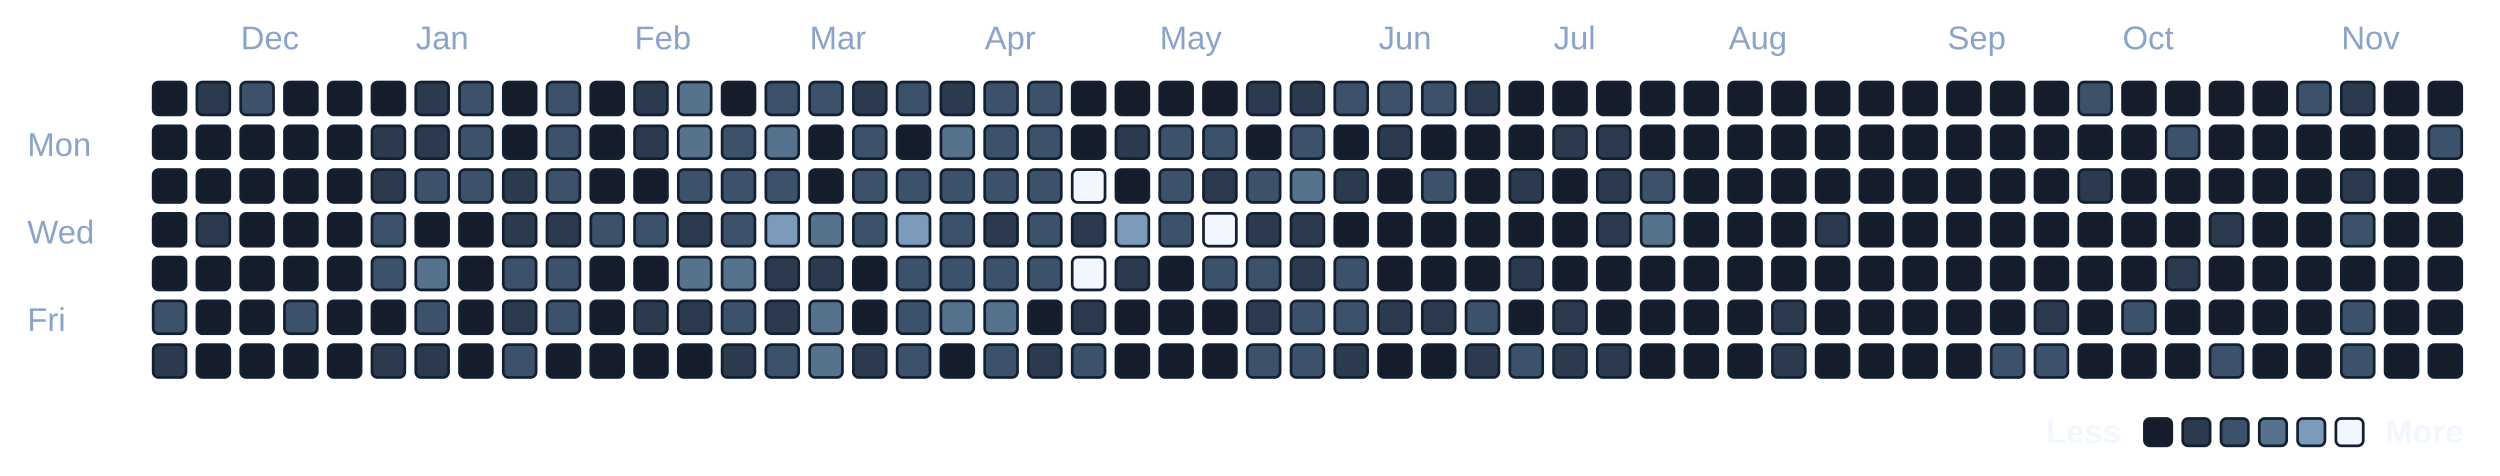
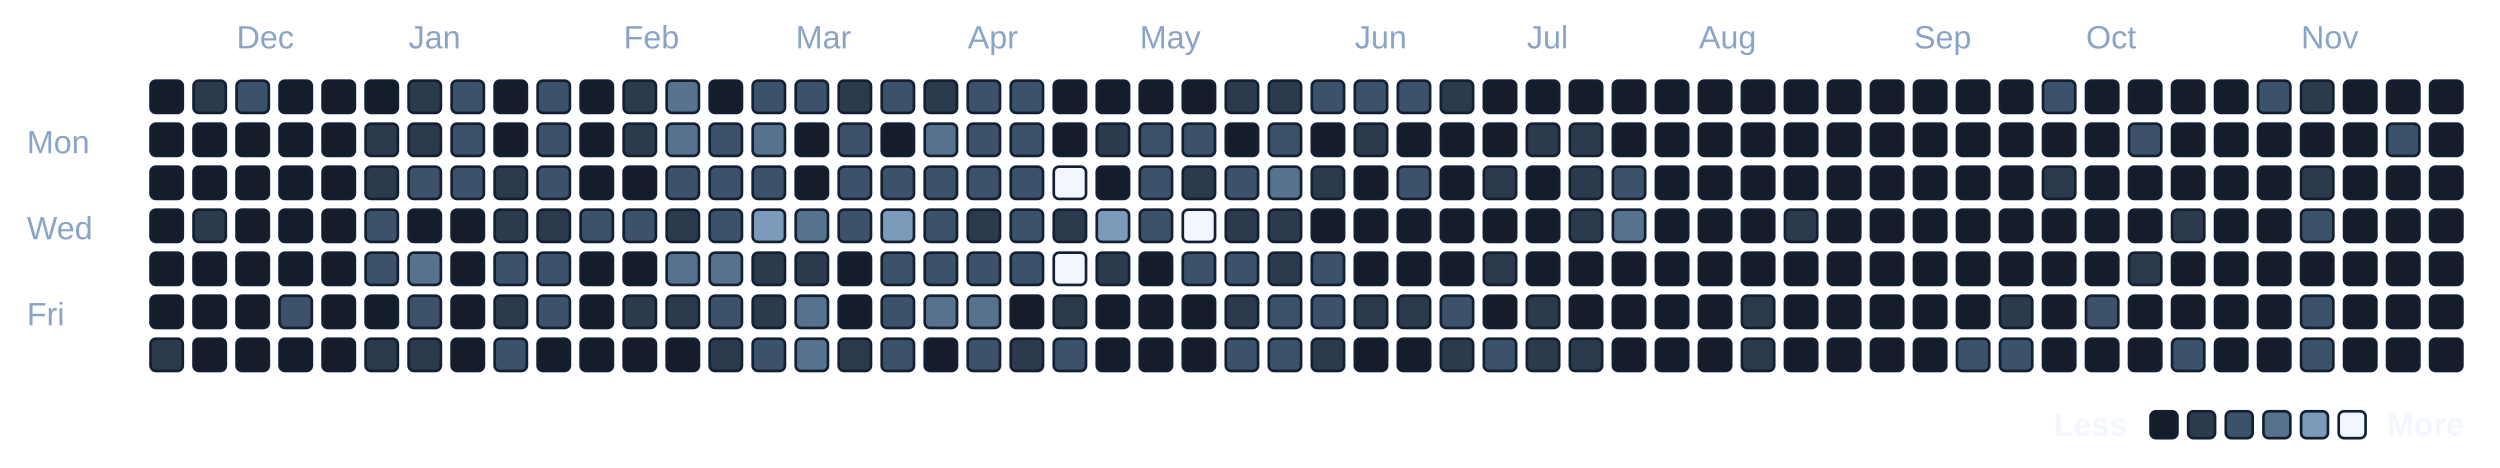
- <svg xmlns="http://www.w3.org/2000/svg" baseProfile="tiny" height="174" version="1.2" width="914">
+ <svg xmlns="http://www.w3.org/2000/svg" baseProfile="tiny" height="174" version="1.2" width="930">
  <defs />
  <text fill="#8AA4C8" font-family="Segoe UI, Arial, sans-serif" font-size="12px" x="88" y="18">Dec</text>
  <text fill="#8AA4C8" font-family="Segoe UI, Arial, sans-serif" font-size="12px" x="152" y="18">Jan</text>
  <text fill="#8AA4C8" font-family="Segoe UI, Arial, sans-serif" font-size="12px" x="232" y="18">Feb</text>
  <text fill="#8AA4C8" font-family="Segoe UI, Arial, sans-serif" font-size="12px" x="296" y="18">Mar</text>
  <text fill="#8AA4C8" font-family="Segoe UI, Arial, sans-serif" font-size="12px" x="360" y="18">Apr</text>
  <text fill="#8AA4C8" font-family="Segoe UI, Arial, sans-serif" font-size="12px" x="424" y="18">May</text>
  <text fill="#8AA4C8" font-family="Segoe UI, Arial, sans-serif" font-size="12px" x="504" y="18">Jun</text>
  <text fill="#8AA4C8" font-family="Segoe UI, Arial, sans-serif" font-size="12px" x="568" y="18">Jul</text>
  <text fill="#8AA4C8" font-family="Segoe UI, Arial, sans-serif" font-size="12px" x="632" y="18">Aug</text>
  <text fill="#8AA4C8" font-family="Segoe UI, Arial, sans-serif" font-size="12px" x="712" y="18">Sep</text>
  <text fill="#8AA4C8" font-family="Segoe UI, Arial, sans-serif" font-size="12px" x="776" y="18">Oct</text>
  <text fill="#8AA4C8" font-family="Segoe UI, Arial, sans-serif" font-size="12px" x="856" y="18">Nov</text>
  <text fill="#8AA4C8" font-family="Segoe UI, Arial, sans-serif" font-size="12px" x="10" y="57">Mon</text>
  <text fill="#8AA4C8" font-family="Segoe UI, Arial, sans-serif" font-size="12px" x="10" y="89">Wed</text>
  <text fill="#8AA4C8" font-family="Segoe UI, Arial, sans-serif" font-size="12px" x="10" y="121">Fri</text>
  <rect fill="#151D2B" height="12" rx="2" ry="2" stroke="#132033" stroke-width="1" width="12" x="56" y="30" />
  <rect fill="#151D2B" height="12" rx="2" ry="2" stroke="#132033" stroke-width="1" width="12" x="56" y="46" />
  <rect fill="#151D2B" height="12" rx="2" ry="2" stroke="#132033" stroke-width="1" width="12" x="56" y="62" />
  <rect fill="#151D2B" height="12" rx="2" ry="2" stroke="#132033" stroke-width="1" width="12" x="56" y="78" />
  <rect fill="#151D2B" height="12" rx="2" ry="2" stroke="#132033" stroke-width="1" width="12" x="56" y="94" />
-   <rect fill="#3C526A" height="12" rx="2" ry="2" stroke="#132033" stroke-width="1" width="12" x="56" y="110" />
+   <rect fill="#151D2B" height="12" rx="2" ry="2" stroke="#132033" stroke-width="1" width="12" x="56" y="110" />
  <rect fill="#2B3A4C" height="12" rx="2" ry="2" stroke="#132033" stroke-width="1" width="12" x="56" y="126" />
  <rect fill="#2B3A4C" height="12" rx="2" ry="2" stroke="#132033" stroke-width="1" width="12" x="72" y="30" />
  <rect fill="#151D2B" height="12" rx="2" ry="2" stroke="#132033" stroke-width="1" width="12" x="72" y="46" />
  <rect fill="#151D2B" height="12" rx="2" ry="2" stroke="#132033" stroke-width="1" width="12" x="72" y="62" />
  <rect fill="#2B3A4C" height="12" rx="2" ry="2" stroke="#132033" stroke-width="1" width="12" x="72" y="78" />
  <rect fill="#151D2B" height="12" rx="2" ry="2" stroke="#132033" stroke-width="1" width="12" x="72" y="94" />
  <rect fill="#151D2B" height="12" rx="2" ry="2" stroke="#132033" stroke-width="1" width="12" x="72" y="110" />
  <rect fill="#151D2B" height="12" rx="2" ry="2" stroke="#132033" stroke-width="1" width="12" x="72" y="126" />
  <rect fill="#3C526A" height="12" rx="2" ry="2" stroke="#132033" stroke-width="1" width="12" x="88" y="30" />
  <rect fill="#151D2B" height="12" rx="2" ry="2" stroke="#132033" stroke-width="1" width="12" x="88" y="46" />
  <rect fill="#151D2B" height="12" rx="2" ry="2" stroke="#132033" stroke-width="1" width="12" x="88" y="62" />
  <rect fill="#151D2B" height="12" rx="2" ry="2" stroke="#132033" stroke-width="1" width="12" x="88" y="78" />
  <rect fill="#151D2B" height="12" rx="2" ry="2" stroke="#132033" stroke-width="1" width="12" x="88" y="94" />
  <rect fill="#151D2B" height="12" rx="2" ry="2" stroke="#132033" stroke-width="1" width="12" x="88" y="110" />
  <rect fill="#151D2B" height="12" rx="2" ry="2" stroke="#132033" stroke-width="1" width="12" x="88" y="126" />
  <rect fill="#151D2B" height="12" rx="2" ry="2" stroke="#132033" stroke-width="1" width="12" x="104" y="30" />
  <rect fill="#151D2B" height="12" rx="2" ry="2" stroke="#132033" stroke-width="1" width="12" x="104" y="46" />
  <rect fill="#151D2B" height="12" rx="2" ry="2" stroke="#132033" stroke-width="1" width="12" x="104" y="62" />
  <rect fill="#151D2B" height="12" rx="2" ry="2" stroke="#132033" stroke-width="1" width="12" x="104" y="78" />
  <rect fill="#151D2B" height="12" rx="2" ry="2" stroke="#132033" stroke-width="1" width="12" x="104" y="94" />
  <rect fill="#3C526A" height="12" rx="2" ry="2" stroke="#132033" stroke-width="1" width="12" x="104" y="110" />
  <rect fill="#151D2B" height="12" rx="2" ry="2" stroke="#132033" stroke-width="1" width="12" x="104" y="126" />
  <rect fill="#151D2B" height="12" rx="2" ry="2" stroke="#132033" stroke-width="1" width="12" x="120" y="30" />
  <rect fill="#151D2B" height="12" rx="2" ry="2" stroke="#132033" stroke-width="1" width="12" x="120" y="46" />
  <rect fill="#151D2B" height="12" rx="2" ry="2" stroke="#132033" stroke-width="1" width="12" x="120" y="62" />
  <rect fill="#151D2B" height="12" rx="2" ry="2" stroke="#132033" stroke-width="1" width="12" x="120" y="78" />
  <rect fill="#151D2B" height="12" rx="2" ry="2" stroke="#132033" stroke-width="1" width="12" x="120" y="94" />
  <rect fill="#151D2B" height="12" rx="2" ry="2" stroke="#132033" stroke-width="1" width="12" x="120" y="110" />
  <rect fill="#151D2B" height="12" rx="2" ry="2" stroke="#132033" stroke-width="1" width="12" x="120" y="126" />
  <rect fill="#151D2B" height="12" rx="2" ry="2" stroke="#132033" stroke-width="1" width="12" x="136" y="30" />
  <rect fill="#2B3A4C" height="12" rx="2" ry="2" stroke="#132033" stroke-width="1" width="12" x="136" y="46" />
  <rect fill="#2B3A4C" height="12" rx="2" ry="2" stroke="#132033" stroke-width="1" width="12" x="136" y="62" />
  <rect fill="#3C526A" height="12" rx="2" ry="2" stroke="#132033" stroke-width="1" width="12" x="136" y="78" />
  <rect fill="#3C526A" height="12" rx="2" ry="2" stroke="#132033" stroke-width="1" width="12" x="136" y="94" />
  <rect fill="#151D2B" height="12" rx="2" ry="2" stroke="#132033" stroke-width="1" width="12" x="136" y="110" />
  <rect fill="#2B3A4C" height="12" rx="2" ry="2" stroke="#132033" stroke-width="1" width="12" x="136" y="126" />
  <rect fill="#2B3A4C" height="12" rx="2" ry="2" stroke="#132033" stroke-width="1" width="12" x="152" y="30" />
  <rect fill="#2B3A4C" height="12" rx="2" ry="2" stroke="#132033" stroke-width="1" width="12" x="152" y="46" />
  <rect fill="#3C526A" height="12" rx="2" ry="2" stroke="#132033" stroke-width="1" width="12" x="152" y="62" />
  <rect fill="#151D2B" height="12" rx="2" ry="2" stroke="#132033" stroke-width="1" width="12" x="152" y="78" />
  <rect fill="#56728D" height="12" rx="2" ry="2" stroke="#132033" stroke-width="1" width="12" x="152" y="94" />
  <rect fill="#3C526A" height="12" rx="2" ry="2" stroke="#132033" stroke-width="1" width="12" x="152" y="110" />
  <rect fill="#2B3A4C" height="12" rx="2" ry="2" stroke="#132033" stroke-width="1" width="12" x="152" y="126" />
  <rect fill="#3C526A" height="12" rx="2" ry="2" stroke="#132033" stroke-width="1" width="12" x="168" y="30" />
  <rect fill="#3C526A" height="12" rx="2" ry="2" stroke="#132033" stroke-width="1" width="12" x="168" y="46" />
  <rect fill="#3C526A" height="12" rx="2" ry="2" stroke="#132033" stroke-width="1" width="12" x="168" y="62" />
  <rect fill="#151D2B" height="12" rx="2" ry="2" stroke="#132033" stroke-width="1" width="12" x="168" y="78" />
  <rect fill="#151D2B" height="12" rx="2" ry="2" stroke="#132033" stroke-width="1" width="12" x="168" y="94" />
  <rect fill="#151D2B" height="12" rx="2" ry="2" stroke="#132033" stroke-width="1" width="12" x="168" y="110" />
  <rect fill="#151D2B" height="12" rx="2" ry="2" stroke="#132033" stroke-width="1" width="12" x="168" y="126" />
  <rect fill="#151D2B" height="12" rx="2" ry="2" stroke="#132033" stroke-width="1" width="12" x="184" y="30" />
  <rect fill="#151D2B" height="12" rx="2" ry="2" stroke="#132033" stroke-width="1" width="12" x="184" y="46" />
  <rect fill="#2B3A4C" height="12" rx="2" ry="2" stroke="#132033" stroke-width="1" width="12" x="184" y="62" />
  <rect fill="#2B3A4C" height="12" rx="2" ry="2" stroke="#132033" stroke-width="1" width="12" x="184" y="78" />
  <rect fill="#3C526A" height="12" rx="2" ry="2" stroke="#132033" stroke-width="1" width="12" x="184" y="94" />
  <rect fill="#2B3A4C" height="12" rx="2" ry="2" stroke="#132033" stroke-width="1" width="12" x="184" y="110" />
  <rect fill="#3C526A" height="12" rx="2" ry="2" stroke="#132033" stroke-width="1" width="12" x="184" y="126" />
  <rect fill="#3C526A" height="12" rx="2" ry="2" stroke="#132033" stroke-width="1" width="12" x="200" y="30" />
  <rect fill="#3C526A" height="12" rx="2" ry="2" stroke="#132033" stroke-width="1" width="12" x="200" y="46" />
  <rect fill="#3C526A" height="12" rx="2" ry="2" stroke="#132033" stroke-width="1" width="12" x="200" y="62" />
  <rect fill="#2B3A4C" height="12" rx="2" ry="2" stroke="#132033" stroke-width="1" width="12" x="200" y="78" />
  <rect fill="#3C526A" height="12" rx="2" ry="2" stroke="#132033" stroke-width="1" width="12" x="200" y="94" />
  <rect fill="#3C526A" height="12" rx="2" ry="2" stroke="#132033" stroke-width="1" width="12" x="200" y="110" />
  <rect fill="#151D2B" height="12" rx="2" ry="2" stroke="#132033" stroke-width="1" width="12" x="200" y="126" />
  <rect fill="#151D2B" height="12" rx="2" ry="2" stroke="#132033" stroke-width="1" width="12" x="216" y="30" />
  <rect fill="#151D2B" height="12" rx="2" ry="2" stroke="#132033" stroke-width="1" width="12" x="216" y="46" />
  <rect fill="#151D2B" height="12" rx="2" ry="2" stroke="#132033" stroke-width="1" width="12" x="216" y="62" />
  <rect fill="#3C526A" height="12" rx="2" ry="2" stroke="#132033" stroke-width="1" width="12" x="216" y="78" />
  <rect fill="#151D2B" height="12" rx="2" ry="2" stroke="#132033" stroke-width="1" width="12" x="216" y="94" />
  <rect fill="#151D2B" height="12" rx="2" ry="2" stroke="#132033" stroke-width="1" width="12" x="216" y="110" />
  <rect fill="#151D2B" height="12" rx="2" ry="2" stroke="#132033" stroke-width="1" width="12" x="216" y="126" />
  <rect fill="#2B3A4C" height="12" rx="2" ry="2" stroke="#132033" stroke-width="1" width="12" x="232" y="30" />
  <rect fill="#2B3A4C" height="12" rx="2" ry="2" stroke="#132033" stroke-width="1" width="12" x="232" y="46" />
  <rect fill="#151D2B" height="12" rx="2" ry="2" stroke="#132033" stroke-width="1" width="12" x="232" y="62" />
  <rect fill="#3C526A" height="12" rx="2" ry="2" stroke="#132033" stroke-width="1" width="12" x="232" y="78" />
  <rect fill="#151D2B" height="12" rx="2" ry="2" stroke="#132033" stroke-width="1" width="12" x="232" y="94" />
  <rect fill="#2B3A4C" height="12" rx="2" ry="2" stroke="#132033" stroke-width="1" width="12" x="232" y="110" />
  <rect fill="#151D2B" height="12" rx="2" ry="2" stroke="#132033" stroke-width="1" width="12" x="232" y="126" />
  <rect fill="#56728D" height="12" rx="2" ry="2" stroke="#132033" stroke-width="1" width="12" x="248" y="30" />
  <rect fill="#56728D" height="12" rx="2" ry="2" stroke="#132033" stroke-width="1" width="12" x="248" y="46" />
  <rect fill="#3C526A" height="12" rx="2" ry="2" stroke="#132033" stroke-width="1" width="12" x="248" y="62" />
  <rect fill="#2B3A4C" height="12" rx="2" ry="2" stroke="#132033" stroke-width="1" width="12" x="248" y="78" />
  <rect fill="#56728D" height="12" rx="2" ry="2" stroke="#132033" stroke-width="1" width="12" x="248" y="94" />
  <rect fill="#2B3A4C" height="12" rx="2" ry="2" stroke="#132033" stroke-width="1" width="12" x="248" y="110" />
  <rect fill="#151D2B" height="12" rx="2" ry="2" stroke="#132033" stroke-width="1" width="12" x="248" y="126" />
  <rect fill="#151D2B" height="12" rx="2" ry="2" stroke="#132033" stroke-width="1" width="12" x="264" y="30" />
  <rect fill="#3C526A" height="12" rx="2" ry="2" stroke="#132033" stroke-width="1" width="12" x="264" y="46" />
  <rect fill="#3C526A" height="12" rx="2" ry="2" stroke="#132033" stroke-width="1" width="12" x="264" y="62" />
  <rect fill="#3C526A" height="12" rx="2" ry="2" stroke="#132033" stroke-width="1" width="12" x="264" y="78" />
  <rect fill="#56728D" height="12" rx="2" ry="2" stroke="#132033" stroke-width="1" width="12" x="264" y="94" />
  <rect fill="#3C526A" height="12" rx="2" ry="2" stroke="#132033" stroke-width="1" width="12" x="264" y="110" />
  <rect fill="#2B3A4C" height="12" rx="2" ry="2" stroke="#132033" stroke-width="1" width="12" x="264" y="126" />
  <rect fill="#3C526A" height="12" rx="2" ry="2" stroke="#132033" stroke-width="1" width="12" x="280" y="30" />
  <rect fill="#56728D" height="12" rx="2" ry="2" stroke="#132033" stroke-width="1" width="12" x="280" y="46" />
  <rect fill="#3C526A" height="12" rx="2" ry="2" stroke="#132033" stroke-width="1" width="12" x="280" y="62" />
  <rect fill="#7C9AB9" height="12" rx="2" ry="2" stroke="#132033" stroke-width="1" width="12" x="280" y="78" />
  <rect fill="#2B3A4C" height="12" rx="2" ry="2" stroke="#132033" stroke-width="1" width="12" x="280" y="94" />
  <rect fill="#2B3A4C" height="12" rx="2" ry="2" stroke="#132033" stroke-width="1" width="12" x="280" y="110" />
  <rect fill="#3C526A" height="12" rx="2" ry="2" stroke="#132033" stroke-width="1" width="12" x="280" y="126" />
  <rect fill="#3C526A" height="12" rx="2" ry="2" stroke="#132033" stroke-width="1" width="12" x="296" y="30" />
  <rect fill="#151D2B" height="12" rx="2" ry="2" stroke="#132033" stroke-width="1" width="12" x="296" y="46" />
  <rect fill="#151D2B" height="12" rx="2" ry="2" stroke="#132033" stroke-width="1" width="12" x="296" y="62" />
  <rect fill="#56728D" height="12" rx="2" ry="2" stroke="#132033" stroke-width="1" width="12" x="296" y="78" />
  <rect fill="#2B3A4C" height="12" rx="2" ry="2" stroke="#132033" stroke-width="1" width="12" x="296" y="94" />
  <rect fill="#56728D" height="12" rx="2" ry="2" stroke="#132033" stroke-width="1" width="12" x="296" y="110" />
  <rect fill="#56728D" height="12" rx="2" ry="2" stroke="#132033" stroke-width="1" width="12" x="296" y="126" />
  <rect fill="#2B3A4C" height="12" rx="2" ry="2" stroke="#132033" stroke-width="1" width="12" x="312" y="30" />
  <rect fill="#3C526A" height="12" rx="2" ry="2" stroke="#132033" stroke-width="1" width="12" x="312" y="46" />
  <rect fill="#3C526A" height="12" rx="2" ry="2" stroke="#132033" stroke-width="1" width="12" x="312" y="62" />
  <rect fill="#3C526A" height="12" rx="2" ry="2" stroke="#132033" stroke-width="1" width="12" x="312" y="78" />
  <rect fill="#151D2B" height="12" rx="2" ry="2" stroke="#132033" stroke-width="1" width="12" x="312" y="94" />
  <rect fill="#151D2B" height="12" rx="2" ry="2" stroke="#132033" stroke-width="1" width="12" x="312" y="110" />
  <rect fill="#2B3A4C" height="12" rx="2" ry="2" stroke="#132033" stroke-width="1" width="12" x="312" y="126" />
  <rect fill="#3C526A" height="12" rx="2" ry="2" stroke="#132033" stroke-width="1" width="12" x="328" y="30" />
  <rect fill="#151D2B" height="12" rx="2" ry="2" stroke="#132033" stroke-width="1" width="12" x="328" y="46" />
  <rect fill="#3C526A" height="12" rx="2" ry="2" stroke="#132033" stroke-width="1" width="12" x="328" y="62" />
  <rect fill="#7C9AB9" height="12" rx="2" ry="2" stroke="#132033" stroke-width="1" width="12" x="328" y="78" />
  <rect fill="#3C526A" height="12" rx="2" ry="2" stroke="#132033" stroke-width="1" width="12" x="328" y="94" />
  <rect fill="#3C526A" height="12" rx="2" ry="2" stroke="#132033" stroke-width="1" width="12" x="328" y="110" />
  <rect fill="#3C526A" height="12" rx="2" ry="2" stroke="#132033" stroke-width="1" width="12" x="328" y="126" />
  <rect fill="#2B3A4C" height="12" rx="2" ry="2" stroke="#132033" stroke-width="1" width="12" x="344" y="30" />
  <rect fill="#56728D" height="12" rx="2" ry="2" stroke="#132033" stroke-width="1" width="12" x="344" y="46" />
  <rect fill="#3C526A" height="12" rx="2" ry="2" stroke="#132033" stroke-width="1" width="12" x="344" y="62" />
  <rect fill="#3C526A" height="12" rx="2" ry="2" stroke="#132033" stroke-width="1" width="12" x="344" y="78" />
  <rect fill="#3C526A" height="12" rx="2" ry="2" stroke="#132033" stroke-width="1" width="12" x="344" y="94" />
  <rect fill="#56728D" height="12" rx="2" ry="2" stroke="#132033" stroke-width="1" width="12" x="344" y="110" />
  <rect fill="#151D2B" height="12" rx="2" ry="2" stroke="#132033" stroke-width="1" width="12" x="344" y="126" />
  <rect fill="#3C526A" height="12" rx="2" ry="2" stroke="#132033" stroke-width="1" width="12" x="360" y="30" />
  <rect fill="#3C526A" height="12" rx="2" ry="2" stroke="#132033" stroke-width="1" width="12" x="360" y="46" />
  <rect fill="#3C526A" height="12" rx="2" ry="2" stroke="#132033" stroke-width="1" width="12" x="360" y="62" />
  <rect fill="#2B3A4C" height="12" rx="2" ry="2" stroke="#132033" stroke-width="1" width="12" x="360" y="78" />
  <rect fill="#3C526A" height="12" rx="2" ry="2" stroke="#132033" stroke-width="1" width="12" x="360" y="94" />
  <rect fill="#56728D" height="12" rx="2" ry="2" stroke="#132033" stroke-width="1" width="12" x="360" y="110" />
  <rect fill="#3C526A" height="12" rx="2" ry="2" stroke="#132033" stroke-width="1" width="12" x="360" y="126" />
  <rect fill="#3C526A" height="12" rx="2" ry="2" stroke="#132033" stroke-width="1" width="12" x="376" y="30" />
  <rect fill="#3C526A" height="12" rx="2" ry="2" stroke="#132033" stroke-width="1" width="12" x="376" y="46" />
  <rect fill="#3C526A" height="12" rx="2" ry="2" stroke="#132033" stroke-width="1" width="12" x="376" y="62" />
  <rect fill="#3C526A" height="12" rx="2" ry="2" stroke="#132033" stroke-width="1" width="12" x="376" y="78" />
  <rect fill="#3C526A" height="12" rx="2" ry="2" stroke="#132033" stroke-width="1" width="12" x="376" y="94" />
  <rect fill="#151D2B" height="12" rx="2" ry="2" stroke="#132033" stroke-width="1" width="12" x="376" y="110" />
  <rect fill="#2B3A4C" height="12" rx="2" ry="2" stroke="#132033" stroke-width="1" width="12" x="376" y="126" />
  <rect fill="#151D2B" height="12" rx="2" ry="2" stroke="#132033" stroke-width="1" width="12" x="392" y="30" />
  <rect fill="#151D2B" height="12" rx="2" ry="2" stroke="#132033" stroke-width="1" width="12" x="392" y="46" />
  <rect fill="#F2F7FF" height="12" rx="2" ry="2" stroke="#132033" stroke-width="1" width="12" x="392" y="62" />
  <rect fill="#2B3A4C" height="12" rx="2" ry="2" stroke="#132033" stroke-width="1" width="12" x="392" y="78" />
  <rect fill="#F2F7FF" height="12" rx="2" ry="2" stroke="#132033" stroke-width="1" width="12" x="392" y="94" />
  <rect fill="#2B3A4C" height="12" rx="2" ry="2" stroke="#132033" stroke-width="1" width="12" x="392" y="110" />
  <rect fill="#3C526A" height="12" rx="2" ry="2" stroke="#132033" stroke-width="1" width="12" x="392" y="126" />
  <rect fill="#151D2B" height="12" rx="2" ry="2" stroke="#132033" stroke-width="1" width="12" x="408" y="30" />
  <rect fill="#2B3A4C" height="12" rx="2" ry="2" stroke="#132033" stroke-width="1" width="12" x="408" y="46" />
  <rect fill="#151D2B" height="12" rx="2" ry="2" stroke="#132033" stroke-width="1" width="12" x="408" y="62" />
  <rect fill="#7C9AB9" height="12" rx="2" ry="2" stroke="#132033" stroke-width="1" width="12" x="408" y="78" />
  <rect fill="#2B3A4C" height="12" rx="2" ry="2" stroke="#132033" stroke-width="1" width="12" x="408" y="94" />
  <rect fill="#151D2B" height="12" rx="2" ry="2" stroke="#132033" stroke-width="1" width="12" x="408" y="110" />
  <rect fill="#151D2B" height="12" rx="2" ry="2" stroke="#132033" stroke-width="1" width="12" x="408" y="126" />
  <rect fill="#151D2B" height="12" rx="2" ry="2" stroke="#132033" stroke-width="1" width="12" x="424" y="30" />
  <rect fill="#3C526A" height="12" rx="2" ry="2" stroke="#132033" stroke-width="1" width="12" x="424" y="46" />
  <rect fill="#3C526A" height="12" rx="2" ry="2" stroke="#132033" stroke-width="1" width="12" x="424" y="62" />
  <rect fill="#3C526A" height="12" rx="2" ry="2" stroke="#132033" stroke-width="1" width="12" x="424" y="78" />
  <rect fill="#151D2B" height="12" rx="2" ry="2" stroke="#132033" stroke-width="1" width="12" x="424" y="94" />
  <rect fill="#151D2B" height="12" rx="2" ry="2" stroke="#132033" stroke-width="1" width="12" x="424" y="110" />
  <rect fill="#151D2B" height="12" rx="2" ry="2" stroke="#132033" stroke-width="1" width="12" x="424" y="126" />
  <rect fill="#151D2B" height="12" rx="2" ry="2" stroke="#132033" stroke-width="1" width="12" x="440" y="30" />
  <rect fill="#3C526A" height="12" rx="2" ry="2" stroke="#132033" stroke-width="1" width="12" x="440" y="46" />
  <rect fill="#2B3A4C" height="12" rx="2" ry="2" stroke="#132033" stroke-width="1" width="12" x="440" y="62" />
  <rect fill="#F2F7FF" height="12" rx="2" ry="2" stroke="#132033" stroke-width="1" width="12" x="440" y="78" />
  <rect fill="#3C526A" height="12" rx="2" ry="2" stroke="#132033" stroke-width="1" width="12" x="440" y="94" />
  <rect fill="#151D2B" height="12" rx="2" ry="2" stroke="#132033" stroke-width="1" width="12" x="440" y="110" />
  <rect fill="#151D2B" height="12" rx="2" ry="2" stroke="#132033" stroke-width="1" width="12" x="440" y="126" />
  <rect fill="#2B3A4C" height="12" rx="2" ry="2" stroke="#132033" stroke-width="1" width="12" x="456" y="30" />
  <rect fill="#151D2B" height="12" rx="2" ry="2" stroke="#132033" stroke-width="1" width="12" x="456" y="46" />
  <rect fill="#3C526A" height="12" rx="2" ry="2" stroke="#132033" stroke-width="1" width="12" x="456" y="62" />
  <rect fill="#2B3A4C" height="12" rx="2" ry="2" stroke="#132033" stroke-width="1" width="12" x="456" y="78" />
  <rect fill="#3C526A" height="12" rx="2" ry="2" stroke="#132033" stroke-width="1" width="12" x="456" y="94" />
  <rect fill="#2B3A4C" height="12" rx="2" ry="2" stroke="#132033" stroke-width="1" width="12" x="456" y="110" />
  <rect fill="#3C526A" height="12" rx="2" ry="2" stroke="#132033" stroke-width="1" width="12" x="456" y="126" />
  <rect fill="#2B3A4C" height="12" rx="2" ry="2" stroke="#132033" stroke-width="1" width="12" x="472" y="30" />
  <rect fill="#3C526A" height="12" rx="2" ry="2" stroke="#132033" stroke-width="1" width="12" x="472" y="46" />
  <rect fill="#56728D" height="12" rx="2" ry="2" stroke="#132033" stroke-width="1" width="12" x="472" y="62" />
  <rect fill="#2B3A4C" height="12" rx="2" ry="2" stroke="#132033" stroke-width="1" width="12" x="472" y="78" />
  <rect fill="#2B3A4C" height="12" rx="2" ry="2" stroke="#132033" stroke-width="1" width="12" x="472" y="94" />
  <rect fill="#3C526A" height="12" rx="2" ry="2" stroke="#132033" stroke-width="1" width="12" x="472" y="110" />
  <rect fill="#3C526A" height="12" rx="2" ry="2" stroke="#132033" stroke-width="1" width="12" x="472" y="126" />
  <rect fill="#3C526A" height="12" rx="2" ry="2" stroke="#132033" stroke-width="1" width="12" x="488" y="30" />
  <rect fill="#151D2B" height="12" rx="2" ry="2" stroke="#132033" stroke-width="1" width="12" x="488" y="46" />
  <rect fill="#2B3A4C" height="12" rx="2" ry="2" stroke="#132033" stroke-width="1" width="12" x="488" y="62" />
  <rect fill="#151D2B" height="12" rx="2" ry="2" stroke="#132033" stroke-width="1" width="12" x="488" y="78" />
  <rect fill="#3C526A" height="12" rx="2" ry="2" stroke="#132033" stroke-width="1" width="12" x="488" y="94" />
  <rect fill="#3C526A" height="12" rx="2" ry="2" stroke="#132033" stroke-width="1" width="12" x="488" y="110" />
  <rect fill="#2B3A4C" height="12" rx="2" ry="2" stroke="#132033" stroke-width="1" width="12" x="488" y="126" />
  <rect fill="#3C526A" height="12" rx="2" ry="2" stroke="#132033" stroke-width="1" width="12" x="504" y="30" />
  <rect fill="#2B3A4C" height="12" rx="2" ry="2" stroke="#132033" stroke-width="1" width="12" x="504" y="46" />
  <rect fill="#151D2B" height="12" rx="2" ry="2" stroke="#132033" stroke-width="1" width="12" x="504" y="62" />
  <rect fill="#151D2B" height="12" rx="2" ry="2" stroke="#132033" stroke-width="1" width="12" x="504" y="78" />
  <rect fill="#151D2B" height="12" rx="2" ry="2" stroke="#132033" stroke-width="1" width="12" x="504" y="94" />
  <rect fill="#2B3A4C" height="12" rx="2" ry="2" stroke="#132033" stroke-width="1" width="12" x="504" y="110" />
  <rect fill="#151D2B" height="12" rx="2" ry="2" stroke="#132033" stroke-width="1" width="12" x="504" y="126" />
  <rect fill="#3C526A" height="12" rx="2" ry="2" stroke="#132033" stroke-width="1" width="12" x="520" y="30" />
  <rect fill="#151D2B" height="12" rx="2" ry="2" stroke="#132033" stroke-width="1" width="12" x="520" y="46" />
  <rect fill="#3C526A" height="12" rx="2" ry="2" stroke="#132033" stroke-width="1" width="12" x="520" y="62" />
  <rect fill="#151D2B" height="12" rx="2" ry="2" stroke="#132033" stroke-width="1" width="12" x="520" y="78" />
  <rect fill="#151D2B" height="12" rx="2" ry="2" stroke="#132033" stroke-width="1" width="12" x="520" y="94" />
  <rect fill="#2B3A4C" height="12" rx="2" ry="2" stroke="#132033" stroke-width="1" width="12" x="520" y="110" />
  <rect fill="#151D2B" height="12" rx="2" ry="2" stroke="#132033" stroke-width="1" width="12" x="520" y="126" />
  <rect fill="#2B3A4C" height="12" rx="2" ry="2" stroke="#132033" stroke-width="1" width="12" x="536" y="30" />
  <rect fill="#151D2B" height="12" rx="2" ry="2" stroke="#132033" stroke-width="1" width="12" x="536" y="46" />
  <rect fill="#151D2B" height="12" rx="2" ry="2" stroke="#132033" stroke-width="1" width="12" x="536" y="62" />
  <rect fill="#151D2B" height="12" rx="2" ry="2" stroke="#132033" stroke-width="1" width="12" x="536" y="78" />
  <rect fill="#151D2B" height="12" rx="2" ry="2" stroke="#132033" stroke-width="1" width="12" x="536" y="94" />
  <rect fill="#3C526A" height="12" rx="2" ry="2" stroke="#132033" stroke-width="1" width="12" x="536" y="110" />
  <rect fill="#2B3A4C" height="12" rx="2" ry="2" stroke="#132033" stroke-width="1" width="12" x="536" y="126" />
  <rect fill="#151D2B" height="12" rx="2" ry="2" stroke="#132033" stroke-width="1" width="12" x="552" y="30" />
  <rect fill="#151D2B" height="12" rx="2" ry="2" stroke="#132033" stroke-width="1" width="12" x="552" y="46" />
  <rect fill="#2B3A4C" height="12" rx="2" ry="2" stroke="#132033" stroke-width="1" width="12" x="552" y="62" />
  <rect fill="#151D2B" height="12" rx="2" ry="2" stroke="#132033" stroke-width="1" width="12" x="552" y="78" />
  <rect fill="#2B3A4C" height="12" rx="2" ry="2" stroke="#132033" stroke-width="1" width="12" x="552" y="94" />
  <rect fill="#151D2B" height="12" rx="2" ry="2" stroke="#132033" stroke-width="1" width="12" x="552" y="110" />
  <rect fill="#3C526A" height="12" rx="2" ry="2" stroke="#132033" stroke-width="1" width="12" x="552" y="126" />
  <rect fill="#151D2B" height="12" rx="2" ry="2" stroke="#132033" stroke-width="1" width="12" x="568" y="30" />
  <rect fill="#2B3A4C" height="12" rx="2" ry="2" stroke="#132033" stroke-width="1" width="12" x="568" y="46" />
  <rect fill="#151D2B" height="12" rx="2" ry="2" stroke="#132033" stroke-width="1" width="12" x="568" y="62" />
  <rect fill="#151D2B" height="12" rx="2" ry="2" stroke="#132033" stroke-width="1" width="12" x="568" y="78" />
  <rect fill="#151D2B" height="12" rx="2" ry="2" stroke="#132033" stroke-width="1" width="12" x="568" y="94" />
  <rect fill="#2B3A4C" height="12" rx="2" ry="2" stroke="#132033" stroke-width="1" width="12" x="568" y="110" />
  <rect fill="#2B3A4C" height="12" rx="2" ry="2" stroke="#132033" stroke-width="1" width="12" x="568" y="126" />
  <rect fill="#151D2B" height="12" rx="2" ry="2" stroke="#132033" stroke-width="1" width="12" x="584" y="30" />
  <rect fill="#2B3A4C" height="12" rx="2" ry="2" stroke="#132033" stroke-width="1" width="12" x="584" y="46" />
  <rect fill="#2B3A4C" height="12" rx="2" ry="2" stroke="#132033" stroke-width="1" width="12" x="584" y="62" />
  <rect fill="#2B3A4C" height="12" rx="2" ry="2" stroke="#132033" stroke-width="1" width="12" x="584" y="78" />
  <rect fill="#151D2B" height="12" rx="2" ry="2" stroke="#132033" stroke-width="1" width="12" x="584" y="94" />
  <rect fill="#151D2B" height="12" rx="2" ry="2" stroke="#132033" stroke-width="1" width="12" x="584" y="110" />
  <rect fill="#2B3A4C" height="12" rx="2" ry="2" stroke="#132033" stroke-width="1" width="12" x="584" y="126" />
  <rect fill="#151D2B" height="12" rx="2" ry="2" stroke="#132033" stroke-width="1" width="12" x="600" y="30" />
  <rect fill="#151D2B" height="12" rx="2" ry="2" stroke="#132033" stroke-width="1" width="12" x="600" y="46" />
  <rect fill="#3C526A" height="12" rx="2" ry="2" stroke="#132033" stroke-width="1" width="12" x="600" y="62" />
  <rect fill="#56728D" height="12" rx="2" ry="2" stroke="#132033" stroke-width="1" width="12" x="600" y="78" />
  <rect fill="#151D2B" height="12" rx="2" ry="2" stroke="#132033" stroke-width="1" width="12" x="600" y="94" />
  <rect fill="#151D2B" height="12" rx="2" ry="2" stroke="#132033" stroke-width="1" width="12" x="600" y="110" />
  <rect fill="#151D2B" height="12" rx="2" ry="2" stroke="#132033" stroke-width="1" width="12" x="600" y="126" />
  <rect fill="#151D2B" height="12" rx="2" ry="2" stroke="#132033" stroke-width="1" width="12" x="616" y="30" />
  <rect fill="#151D2B" height="12" rx="2" ry="2" stroke="#132033" stroke-width="1" width="12" x="616" y="46" />
  <rect fill="#151D2B" height="12" rx="2" ry="2" stroke="#132033" stroke-width="1" width="12" x="616" y="62" />
  <rect fill="#151D2B" height="12" rx="2" ry="2" stroke="#132033" stroke-width="1" width="12" x="616" y="78" />
  <rect fill="#151D2B" height="12" rx="2" ry="2" stroke="#132033" stroke-width="1" width="12" x="616" y="94" />
  <rect fill="#151D2B" height="12" rx="2" ry="2" stroke="#132033" stroke-width="1" width="12" x="616" y="110" />
  <rect fill="#151D2B" height="12" rx="2" ry="2" stroke="#132033" stroke-width="1" width="12" x="616" y="126" />
  <rect fill="#151D2B" height="12" rx="2" ry="2" stroke="#132033" stroke-width="1" width="12" x="632" y="30" />
  <rect fill="#151D2B" height="12" rx="2" ry="2" stroke="#132033" stroke-width="1" width="12" x="632" y="46" />
  <rect fill="#151D2B" height="12" rx="2" ry="2" stroke="#132033" stroke-width="1" width="12" x="632" y="62" />
  <rect fill="#151D2B" height="12" rx="2" ry="2" stroke="#132033" stroke-width="1" width="12" x="632" y="78" />
  <rect fill="#151D2B" height="12" rx="2" ry="2" stroke="#132033" stroke-width="1" width="12" x="632" y="94" />
  <rect fill="#151D2B" height="12" rx="2" ry="2" stroke="#132033" stroke-width="1" width="12" x="632" y="110" />
  <rect fill="#151D2B" height="12" rx="2" ry="2" stroke="#132033" stroke-width="1" width="12" x="632" y="126" />
  <rect fill="#151D2B" height="12" rx="2" ry="2" stroke="#132033" stroke-width="1" width="12" x="648" y="30" />
  <rect fill="#151D2B" height="12" rx="2" ry="2" stroke="#132033" stroke-width="1" width="12" x="648" y="46" />
  <rect fill="#151D2B" height="12" rx="2" ry="2" stroke="#132033" stroke-width="1" width="12" x="648" y="62" />
  <rect fill="#151D2B" height="12" rx="2" ry="2" stroke="#132033" stroke-width="1" width="12" x="648" y="78" />
  <rect fill="#151D2B" height="12" rx="2" ry="2" stroke="#132033" stroke-width="1" width="12" x="648" y="94" />
  <rect fill="#2B3A4C" height="12" rx="2" ry="2" stroke="#132033" stroke-width="1" width="12" x="648" y="110" />
  <rect fill="#2B3A4C" height="12" rx="2" ry="2" stroke="#132033" stroke-width="1" width="12" x="648" y="126" />
  <rect fill="#151D2B" height="12" rx="2" ry="2" stroke="#132033" stroke-width="1" width="12" x="664" y="30" />
  <rect fill="#151D2B" height="12" rx="2" ry="2" stroke="#132033" stroke-width="1" width="12" x="664" y="46" />
  <rect fill="#151D2B" height="12" rx="2" ry="2" stroke="#132033" stroke-width="1" width="12" x="664" y="62" />
  <rect fill="#2B3A4C" height="12" rx="2" ry="2" stroke="#132033" stroke-width="1" width="12" x="664" y="78" />
  <rect fill="#151D2B" height="12" rx="2" ry="2" stroke="#132033" stroke-width="1" width="12" x="664" y="94" />
  <rect fill="#151D2B" height="12" rx="2" ry="2" stroke="#132033" stroke-width="1" width="12" x="664" y="110" />
  <rect fill="#151D2B" height="12" rx="2" ry="2" stroke="#132033" stroke-width="1" width="12" x="664" y="126" />
  <rect fill="#151D2B" height="12" rx="2" ry="2" stroke="#132033" stroke-width="1" width="12" x="680" y="30" />
  <rect fill="#151D2B" height="12" rx="2" ry="2" stroke="#132033" stroke-width="1" width="12" x="680" y="46" />
  <rect fill="#151D2B" height="12" rx="2" ry="2" stroke="#132033" stroke-width="1" width="12" x="680" y="62" />
  <rect fill="#151D2B" height="12" rx="2" ry="2" stroke="#132033" stroke-width="1" width="12" x="680" y="78" />
  <rect fill="#151D2B" height="12" rx="2" ry="2" stroke="#132033" stroke-width="1" width="12" x="680" y="94" />
  <rect fill="#151D2B" height="12" rx="2" ry="2" stroke="#132033" stroke-width="1" width="12" x="680" y="110" />
  <rect fill="#151D2B" height="12" rx="2" ry="2" stroke="#132033" stroke-width="1" width="12" x="680" y="126" />
  <rect fill="#151D2B" height="12" rx="2" ry="2" stroke="#132033" stroke-width="1" width="12" x="696" y="30" />
  <rect fill="#151D2B" height="12" rx="2" ry="2" stroke="#132033" stroke-width="1" width="12" x="696" y="46" />
  <rect fill="#151D2B" height="12" rx="2" ry="2" stroke="#132033" stroke-width="1" width="12" x="696" y="62" />
  <rect fill="#151D2B" height="12" rx="2" ry="2" stroke="#132033" stroke-width="1" width="12" x="696" y="78" />
  <rect fill="#151D2B" height="12" rx="2" ry="2" stroke="#132033" stroke-width="1" width="12" x="696" y="94" />
  <rect fill="#151D2B" height="12" rx="2" ry="2" stroke="#132033" stroke-width="1" width="12" x="696" y="110" />
  <rect fill="#151D2B" height="12" rx="2" ry="2" stroke="#132033" stroke-width="1" width="12" x="696" y="126" />
  <rect fill="#151D2B" height="12" rx="2" ry="2" stroke="#132033" stroke-width="1" width="12" x="712" y="30" />
  <rect fill="#151D2B" height="12" rx="2" ry="2" stroke="#132033" stroke-width="1" width="12" x="712" y="46" />
  <rect fill="#151D2B" height="12" rx="2" ry="2" stroke="#132033" stroke-width="1" width="12" x="712" y="62" />
  <rect fill="#151D2B" height="12" rx="2" ry="2" stroke="#132033" stroke-width="1" width="12" x="712" y="78" />
  <rect fill="#151D2B" height="12" rx="2" ry="2" stroke="#132033" stroke-width="1" width="12" x="712" y="94" />
  <rect fill="#151D2B" height="12" rx="2" ry="2" stroke="#132033" stroke-width="1" width="12" x="712" y="110" />
  <rect fill="#151D2B" height="12" rx="2" ry="2" stroke="#132033" stroke-width="1" width="12" x="712" y="126" />
  <rect fill="#151D2B" height="12" rx="2" ry="2" stroke="#132033" stroke-width="1" width="12" x="728" y="30" />
  <rect fill="#151D2B" height="12" rx="2" ry="2" stroke="#132033" stroke-width="1" width="12" x="728" y="46" />
  <rect fill="#151D2B" height="12" rx="2" ry="2" stroke="#132033" stroke-width="1" width="12" x="728" y="62" />
  <rect fill="#151D2B" height="12" rx="2" ry="2" stroke="#132033" stroke-width="1" width="12" x="728" y="78" />
  <rect fill="#151D2B" height="12" rx="2" ry="2" stroke="#132033" stroke-width="1" width="12" x="728" y="94" />
  <rect fill="#151D2B" height="12" rx="2" ry="2" stroke="#132033" stroke-width="1" width="12" x="728" y="110" />
  <rect fill="#3C526A" height="12" rx="2" ry="2" stroke="#132033" stroke-width="1" width="12" x="728" y="126" />
  <rect fill="#151D2B" height="12" rx="2" ry="2" stroke="#132033" stroke-width="1" width="12" x="744" y="30" />
  <rect fill="#151D2B" height="12" rx="2" ry="2" stroke="#132033" stroke-width="1" width="12" x="744" y="46" />
  <rect fill="#151D2B" height="12" rx="2" ry="2" stroke="#132033" stroke-width="1" width="12" x="744" y="62" />
  <rect fill="#151D2B" height="12" rx="2" ry="2" stroke="#132033" stroke-width="1" width="12" x="744" y="78" />
  <rect fill="#151D2B" height="12" rx="2" ry="2" stroke="#132033" stroke-width="1" width="12" x="744" y="94" />
  <rect fill="#2B3A4C" height="12" rx="2" ry="2" stroke="#132033" stroke-width="1" width="12" x="744" y="110" />
  <rect fill="#3C526A" height="12" rx="2" ry="2" stroke="#132033" stroke-width="1" width="12" x="744" y="126" />
  <rect fill="#3C526A" height="12" rx="2" ry="2" stroke="#132033" stroke-width="1" width="12" x="760" y="30" />
  <rect fill="#151D2B" height="12" rx="2" ry="2" stroke="#132033" stroke-width="1" width="12" x="760" y="46" />
  <rect fill="#2B3A4C" height="12" rx="2" ry="2" stroke="#132033" stroke-width="1" width="12" x="760" y="62" />
  <rect fill="#151D2B" height="12" rx="2" ry="2" stroke="#132033" stroke-width="1" width="12" x="760" y="78" />
  <rect fill="#151D2B" height="12" rx="2" ry="2" stroke="#132033" stroke-width="1" width="12" x="760" y="94" />
  <rect fill="#151D2B" height="12" rx="2" ry="2" stroke="#132033" stroke-width="1" width="12" x="760" y="110" />
  <rect fill="#151D2B" height="12" rx="2" ry="2" stroke="#132033" stroke-width="1" width="12" x="760" y="126" />
  <rect fill="#151D2B" height="12" rx="2" ry="2" stroke="#132033" stroke-width="1" width="12" x="776" y="30" />
  <rect fill="#151D2B" height="12" rx="2" ry="2" stroke="#132033" stroke-width="1" width="12" x="776" y="46" />
  <rect fill="#151D2B" height="12" rx="2" ry="2" stroke="#132033" stroke-width="1" width="12" x="776" y="62" />
  <rect fill="#151D2B" height="12" rx="2" ry="2" stroke="#132033" stroke-width="1" width="12" x="776" y="78" />
  <rect fill="#151D2B" height="12" rx="2" ry="2" stroke="#132033" stroke-width="1" width="12" x="776" y="94" />
  <rect fill="#3C526A" height="12" rx="2" ry="2" stroke="#132033" stroke-width="1" width="12" x="776" y="110" />
  <rect fill="#151D2B" height="12" rx="2" ry="2" stroke="#132033" stroke-width="1" width="12" x="776" y="126" />
  <rect fill="#151D2B" height="12" rx="2" ry="2" stroke="#132033" stroke-width="1" width="12" x="792" y="30" />
  <rect fill="#3C526A" height="12" rx="2" ry="2" stroke="#132033" stroke-width="1" width="12" x="792" y="46" />
  <rect fill="#151D2B" height="12" rx="2" ry="2" stroke="#132033" stroke-width="1" width="12" x="792" y="62" />
  <rect fill="#151D2B" height="12" rx="2" ry="2" stroke="#132033" stroke-width="1" width="12" x="792" y="78" />
  <rect fill="#2B3A4C" height="12" rx="2" ry="2" stroke="#132033" stroke-width="1" width="12" x="792" y="94" />
  <rect fill="#151D2B" height="12" rx="2" ry="2" stroke="#132033" stroke-width="1" width="12" x="792" y="110" />
  <rect fill="#151D2B" height="12" rx="2" ry="2" stroke="#132033" stroke-width="1" width="12" x="792" y="126" />
  <rect fill="#151D2B" height="12" rx="2" ry="2" stroke="#132033" stroke-width="1" width="12" x="808" y="30" />
  <rect fill="#151D2B" height="12" rx="2" ry="2" stroke="#132033" stroke-width="1" width="12" x="808" y="46" />
  <rect fill="#151D2B" height="12" rx="2" ry="2" stroke="#132033" stroke-width="1" width="12" x="808" y="62" />
  <rect fill="#2B3A4C" height="12" rx="2" ry="2" stroke="#132033" stroke-width="1" width="12" x="808" y="78" />
  <rect fill="#151D2B" height="12" rx="2" ry="2" stroke="#132033" stroke-width="1" width="12" x="808" y="94" />
  <rect fill="#151D2B" height="12" rx="2" ry="2" stroke="#132033" stroke-width="1" width="12" x="808" y="110" />
  <rect fill="#3C526A" height="12" rx="2" ry="2" stroke="#132033" stroke-width="1" width="12" x="808" y="126" />
  <rect fill="#151D2B" height="12" rx="2" ry="2" stroke="#132033" stroke-width="1" width="12" x="824" y="30" />
  <rect fill="#151D2B" height="12" rx="2" ry="2" stroke="#132033" stroke-width="1" width="12" x="824" y="46" />
  <rect fill="#151D2B" height="12" rx="2" ry="2" stroke="#132033" stroke-width="1" width="12" x="824" y="62" />
  <rect fill="#151D2B" height="12" rx="2" ry="2" stroke="#132033" stroke-width="1" width="12" x="824" y="78" />
  <rect fill="#151D2B" height="12" rx="2" ry="2" stroke="#132033" stroke-width="1" width="12" x="824" y="94" />
  <rect fill="#151D2B" height="12" rx="2" ry="2" stroke="#132033" stroke-width="1" width="12" x="824" y="110" />
  <rect fill="#151D2B" height="12" rx="2" ry="2" stroke="#132033" stroke-width="1" width="12" x="824" y="126" />
  <rect fill="#3C526A" height="12" rx="2" ry="2" stroke="#132033" stroke-width="1" width="12" x="840" y="30" />
  <rect fill="#151D2B" height="12" rx="2" ry="2" stroke="#132033" stroke-width="1" width="12" x="840" y="46" />
  <rect fill="#151D2B" height="12" rx="2" ry="2" stroke="#132033" stroke-width="1" width="12" x="840" y="62" />
  <rect fill="#151D2B" height="12" rx="2" ry="2" stroke="#132033" stroke-width="1" width="12" x="840" y="78" />
  <rect fill="#151D2B" height="12" rx="2" ry="2" stroke="#132033" stroke-width="1" width="12" x="840" y="94" />
  <rect fill="#151D2B" height="12" rx="2" ry="2" stroke="#132033" stroke-width="1" width="12" x="840" y="110" />
  <rect fill="#151D2B" height="12" rx="2" ry="2" stroke="#132033" stroke-width="1" width="12" x="840" y="126" />
  <rect fill="#2B3A4C" height="12" rx="2" ry="2" stroke="#132033" stroke-width="1" width="12" x="856" y="30" />
  <rect fill="#151D2B" height="12" rx="2" ry="2" stroke="#132033" stroke-width="1" width="12" x="856" y="46" />
  <rect fill="#2B3A4C" height="12" rx="2" ry="2" stroke="#132033" stroke-width="1" width="12" x="856" y="62" />
  <rect fill="#3C526A" height="12" rx="2" ry="2" stroke="#132033" stroke-width="1" width="12" x="856" y="78" />
  <rect fill="#151D2B" height="12" rx="2" ry="2" stroke="#132033" stroke-width="1" width="12" x="856" y="94" />
  <rect fill="#3C526A" height="12" rx="2" ry="2" stroke="#132033" stroke-width="1" width="12" x="856" y="110" />
  <rect fill="#3C526A" height="12" rx="2" ry="2" stroke="#132033" stroke-width="1" width="12" x="856" y="126" />
  <rect fill="#151D2B" height="12" rx="2" ry="2" stroke="#132033" stroke-width="1" width="12" x="872" y="30" />
  <rect fill="#151D2B" height="12" rx="2" ry="2" stroke="#132033" stroke-width="1" width="12" x="872" y="46" />
  <rect fill="#151D2B" height="12" rx="2" ry="2" stroke="#132033" stroke-width="1" width="12" x="872" y="62" />
  <rect fill="#151D2B" height="12" rx="2" ry="2" stroke="#132033" stroke-width="1" width="12" x="872" y="78" />
  <rect fill="#151D2B" height="12" rx="2" ry="2" stroke="#132033" stroke-width="1" width="12" x="872" y="94" />
  <rect fill="#151D2B" height="12" rx="2" ry="2" stroke="#132033" stroke-width="1" width="12" x="872" y="110" />
  <rect fill="#151D2B" height="12" rx="2" ry="2" stroke="#132033" stroke-width="1" width="12" x="872" y="126" />
  <rect fill="#151D2B" height="12" rx="2" ry="2" stroke="#132033" stroke-width="1" width="12" x="888" y="30" />
  <rect fill="#3C526A" height="12" rx="2" ry="2" stroke="#132033" stroke-width="1" width="12" x="888" y="46" />
  <rect fill="#151D2B" height="12" rx="2" ry="2" stroke="#132033" stroke-width="1" width="12" x="888" y="62" />
  <rect fill="#151D2B" height="12" rx="2" ry="2" stroke="#132033" stroke-width="1" width="12" x="888" y="78" />
  <rect fill="#151D2B" height="12" rx="2" ry="2" stroke="#132033" stroke-width="1" width="12" x="888" y="94" />
  <rect fill="#151D2B" height="12" rx="2" ry="2" stroke="#132033" stroke-width="1" width="12" x="888" y="110" />
  <rect fill="#151D2B" height="12" rx="2" ry="2" stroke="#132033" stroke-width="1" width="12" x="888" y="126" />
-   <text fill="#F2F7FF" font-family="Segoe UI, Arial, sans-serif" font-size="12px" font-weight="600" x="748" y="162">Less</text>
-   <rect fill="#151D2B" height="10" rx="2" ry="2" stroke="#132033" stroke-width="1" width="10" x="784" y="153" />
-   <rect fill="#2B3A4C" height="10" rx="2" ry="2" stroke="#132033" stroke-width="1" width="10" x="798" y="153" />
-   <rect fill="#3C526A" height="10" rx="2" ry="2" stroke="#132033" stroke-width="1" width="10" x="812" y="153" />
-   <rect fill="#56728D" height="10" rx="2" ry="2" stroke="#132033" stroke-width="1" width="10" x="826" y="153" />
-   <rect fill="#7C9AB9" height="10" rx="2" ry="2" stroke="#132033" stroke-width="1" width="10" x="840" y="153" />
-   <rect fill="#F2F7FF" height="10" rx="2" ry="2" stroke="#132033" stroke-width="1" width="10" x="854" y="153" />
-   <text fill="#F2F7FF" font-family="Segoe UI, Arial, sans-serif" font-size="12px" font-weight="600" x="872" y="162">More</text>
+   <rect fill="#151D2B" height="12" rx="2" ry="2" stroke="#132033" stroke-width="1" width="12" x="904" y="30" />
+   <rect fill="#151D2B" height="12" rx="2" ry="2" stroke="#132033" stroke-width="1" width="12" x="904" y="46" />
+   <rect fill="#151D2B" height="12" rx="2" ry="2" stroke="#132033" stroke-width="1" width="12" x="904" y="62" />
+   <rect fill="#151D2B" height="12" rx="2" ry="2" stroke="#132033" stroke-width="1" width="12" x="904" y="78" />
+   <rect fill="#151D2B" height="12" rx="2" ry="2" stroke="#132033" stroke-width="1" width="12" x="904" y="94" />
+   <rect fill="#151D2B" height="12" rx="2" ry="2" stroke="#132033" stroke-width="1" width="12" x="904" y="110" />
+   <rect fill="#151D2B" height="12" rx="2" ry="2" stroke="#132033" stroke-width="1" width="12" x="904" y="126" />
+   <text fill="#F2F7FF" font-family="Segoe UI, Arial, sans-serif" font-size="12px" font-weight="600" x="764" y="162">Less</text>
+   <rect fill="#151D2B" height="10" rx="2" ry="2" stroke="#132033" stroke-width="1" width="10" x="800" y="153" />
+   <rect fill="#2B3A4C" height="10" rx="2" ry="2" stroke="#132033" stroke-width="1" width="10" x="814" y="153" />
+   <rect fill="#3C526A" height="10" rx="2" ry="2" stroke="#132033" stroke-width="1" width="10" x="828" y="153" />
+   <rect fill="#56728D" height="10" rx="2" ry="2" stroke="#132033" stroke-width="1" width="10" x="842" y="153" />
+   <rect fill="#7C9AB9" height="10" rx="2" ry="2" stroke="#132033" stroke-width="1" width="10" x="856" y="153" />
+   <rect fill="#F2F7FF" height="10" rx="2" ry="2" stroke="#132033" stroke-width="1" width="10" x="870" y="153" />
+   <text fill="#F2F7FF" font-family="Segoe UI, Arial, sans-serif" font-size="12px" font-weight="600" x="888" y="162">More</text>
</svg>
